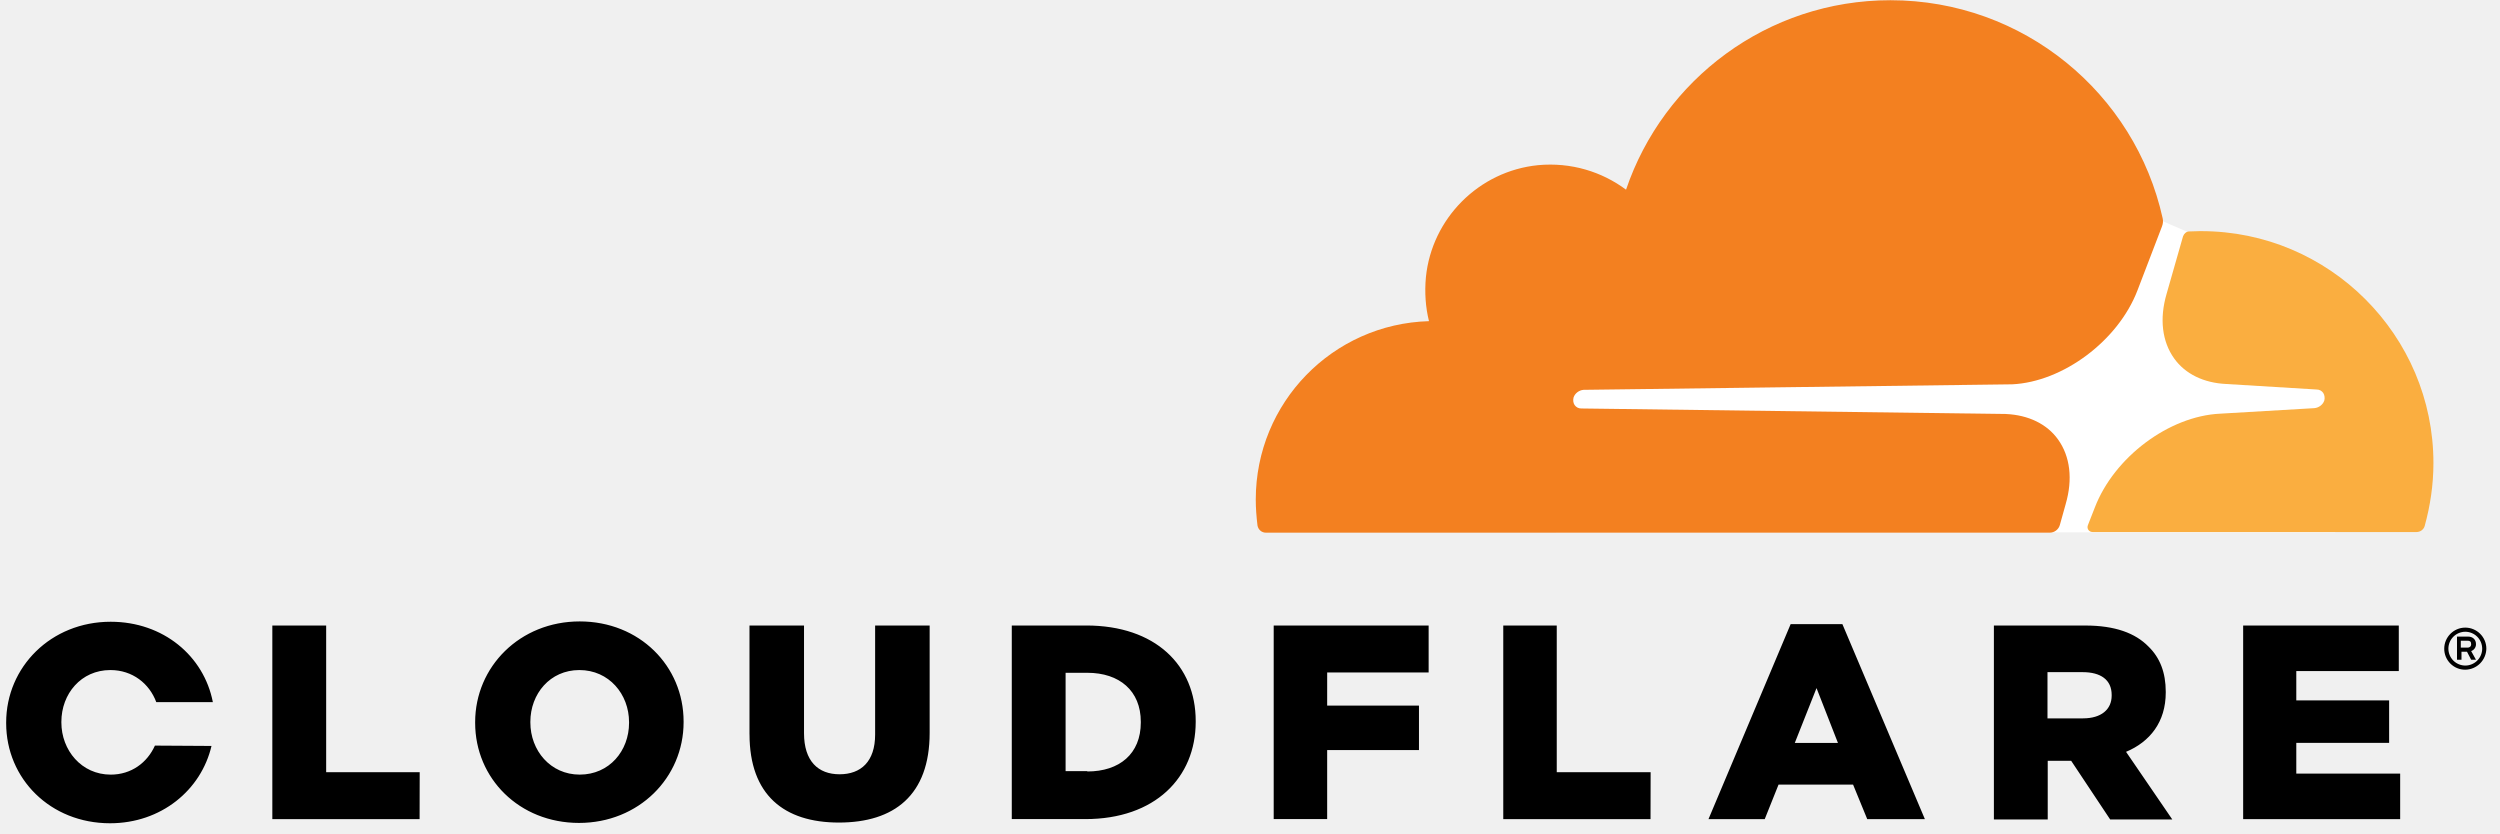
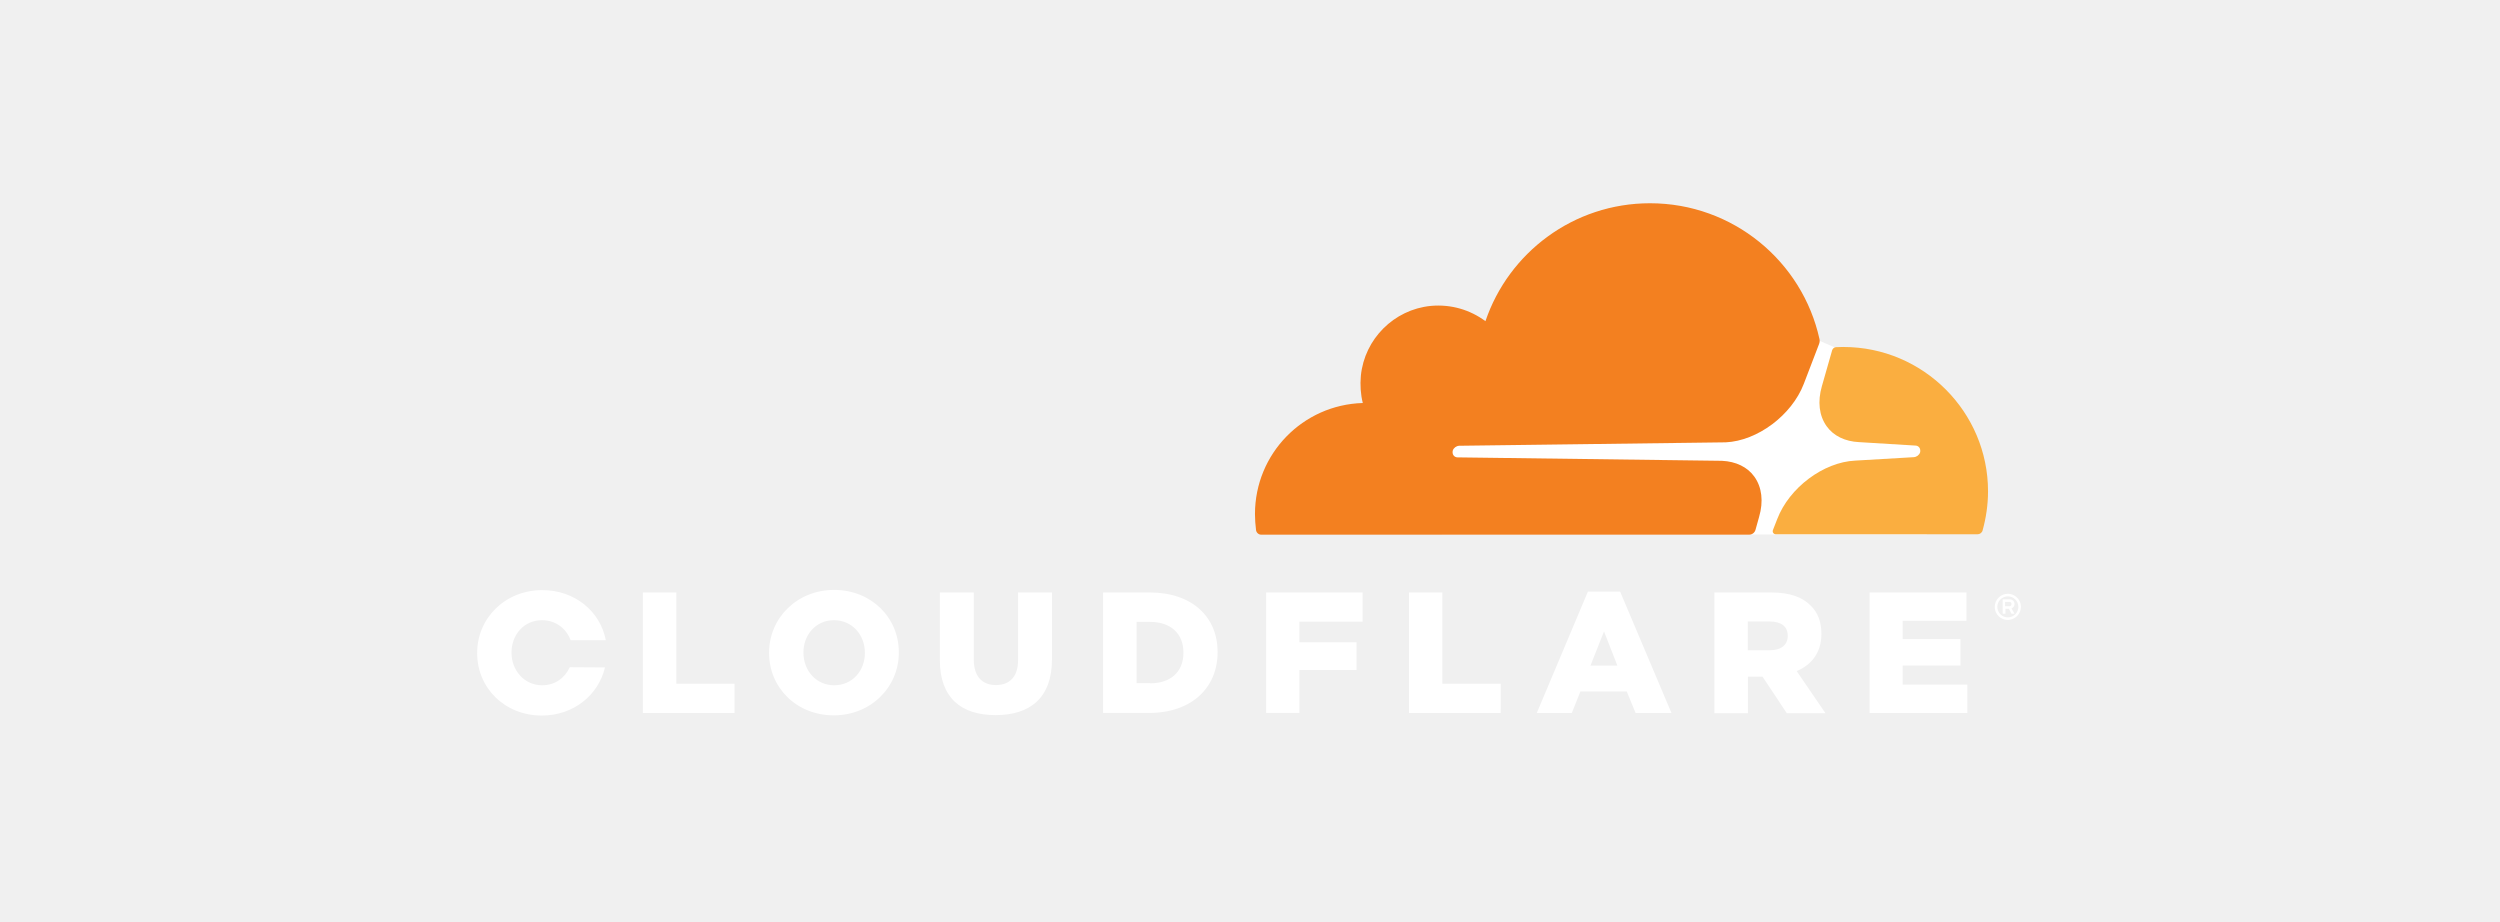
- <svg xmlns="http://www.w3.org/2000/svg" width="180" height="60" viewBox="0 0 180 60" fill="none">
-   <g clip-path="url(#clip0_445_2620)">
-     <path d="M177.501 48.219C177.302 48.22 177.104 48.182 176.92 48.106C176.735 48.031 176.568 47.919 176.427 47.778C176.286 47.637 176.174 47.469 176.098 47.285C176.022 47.1 175.984 46.903 175.985 46.703C175.985 45.884 176.656 45.188 177.501 45.188C178.321 45.188 179.017 45.859 179.017 46.703C179.01 47.103 178.848 47.485 178.566 47.768C178.283 48.051 177.901 48.213 177.501 48.219ZM177.501 45.486C177.179 45.487 176.869 45.616 176.641 45.844C176.413 46.072 176.285 46.381 176.284 46.703C176.285 47.026 176.413 47.335 176.641 47.563C176.869 47.791 177.179 47.92 177.501 47.921C177.824 47.92 178.133 47.791 178.361 47.563C178.589 47.335 178.717 47.026 178.718 46.703C178.717 46.381 178.589 46.072 178.361 45.844C178.133 45.616 177.824 45.487 177.501 45.486ZM178.271 47.499H177.922L177.625 46.927H177.227V47.499H176.904V45.834H177.699C178.048 45.834 178.271 46.057 178.271 46.38C178.273 46.489 178.24 46.596 178.178 46.685C178.115 46.775 178.026 46.842 177.923 46.877L178.272 47.505L178.271 47.499ZM177.675 46.629C177.799 46.629 177.923 46.554 177.923 46.38C177.923 46.182 177.824 46.132 177.675 46.132H177.178V46.629H177.675ZM30.211 58.977H19.608V45.038H23.484V55.598H30.218L30.211 58.977ZM34.211 52.045V51.996C34.211 47.996 37.441 44.742 41.74 44.742C46.039 44.742 49.219 47.947 49.219 51.948V51.996C49.219 55.997 45.989 59.251 41.69 59.251C37.391 59.251 34.211 56.046 34.211 52.045ZM45.292 52.045V51.996C45.292 49.984 43.851 48.244 41.714 48.244C39.602 48.244 38.186 49.958 38.186 51.971V52.02C38.186 54.032 39.627 55.772 41.739 55.772C43.876 55.772 45.292 54.058 45.292 52.045ZM53.963 52.865V45.038H57.889V52.79C57.889 54.803 58.907 55.748 60.449 55.748C61.99 55.748 63.009 54.828 63.009 52.891V45.038H66.935V52.765C66.935 57.262 64.375 59.224 60.4 59.224C56.449 59.224 53.965 57.236 53.965 52.863M72.847 45.036H78.214C83.183 45.036 86.091 47.894 86.091 51.919V51.968C86.091 55.993 83.159 58.975 78.14 58.975H72.848V45.038L72.847 45.036ZM78.288 55.546C80.599 55.546 82.138 54.279 82.138 52.018V51.969C82.138 49.733 80.598 48.441 78.288 48.441H76.723V55.523H78.288V55.546ZM95.556 50.801H102.166V54.006H95.556V58.975H91.706V45.038H102.862V48.417H95.557L95.556 50.801ZM118.838 58.976H108.235V45.038H112.086V55.598H118.845L118.838 58.976ZM128.926 44.939H132.653L138.591 58.977H134.441L133.422 56.492H128.055L127.061 58.977H123.011L128.926 44.939ZM132.33 53.486L130.79 49.542L129.224 53.493H132.33V53.486ZM143.56 45.038H150.145C152.282 45.038 153.748 45.585 154.692 46.554C155.512 47.349 155.934 48.417 155.934 49.809V49.858C155.934 51.994 154.79 53.411 153.076 54.132L156.406 59.002H151.933L149.125 54.778H147.436V59.002H143.56L143.56 45.038ZM149.978 51.722C151.295 51.722 152.04 51.076 152.04 50.083V50.034C152.04 48.941 151.245 48.395 149.953 48.395H147.419V51.724H149.979L149.978 51.722ZM165.333 50.431H172.017V53.486H165.333V55.697H172.812V58.977H161.507V45.038H172.713V48.318H165.333V50.431ZM11.153 53.686C10.606 54.903 9.464 55.773 7.972 55.773C5.86 55.773 4.419 54.008 4.419 52.02V51.971C4.419 49.959 5.835 48.244 7.947 48.244C9.538 48.244 10.755 49.214 11.252 50.555H15.326C14.681 47.226 11.748 44.766 7.972 44.766C3.674 44.764 0.444 48.02 0.444 52.02V52.069C0.444 56.069 3.625 59.275 7.923 59.275C11.601 59.275 14.483 56.889 15.228 53.708L11.153 53.683V53.686Z" fill="black" />
-     <path d="M112.031 38.33H168.135V22.801L157.477 16.689L155.638 15.893L112.032 16.191L112.031 38.33Z" fill="white" />
-     <path d="M148.729 36.292C149.251 34.503 149.052 32.863 148.183 31.647C147.387 30.529 146.046 29.882 144.43 29.808L113.844 29.41C113.751 29.411 113.659 29.389 113.576 29.346C113.494 29.302 113.424 29.239 113.371 29.162C113.272 29.013 113.247 28.813 113.297 28.615C113.396 28.317 113.694 28.093 114.017 28.068L144.877 27.671C148.529 27.496 152.505 24.54 153.896 20.912L155.661 16.308C155.736 16.109 155.76 15.91 155.71 15.711C153.724 6.725 145.698 0.016 136.107 0.016C127.262 0.016 119.758 5.731 117.075 13.657C115.336 12.365 113.124 11.669 110.739 11.892C106.491 12.315 103.087 15.718 102.664 19.967C102.565 21.06 102.639 22.13 102.887 23.123C95.955 23.322 90.415 28.986 90.415 35.968C90.415 36.596 90.464 37.21 90.539 37.831C90.588 38.129 90.837 38.352 91.136 38.352H147.587C147.91 38.352 148.215 38.129 148.307 37.806L148.73 36.29L148.729 36.292Z" fill="#F38020" />
-     <path d="M158.469 16.639L157.625 16.664C157.426 16.664 157.253 16.813 157.179 17.013L155.993 21.163C155.471 22.953 155.67 24.593 156.54 25.809C157.335 26.927 158.676 27.574 160.292 27.648L166.802 28.045C166.895 28.045 166.987 28.067 167.069 28.11C167.152 28.154 167.222 28.217 167.274 28.294C167.373 28.443 167.398 28.666 167.349 28.841C167.25 29.138 166.951 29.362 166.628 29.387L159.845 29.785C156.168 29.959 152.218 32.916 150.826 36.544L150.329 37.812C150.23 38.06 150.404 38.308 150.678 38.308H173.983C174.257 38.308 174.505 38.134 174.58 37.862C174.977 36.421 175.207 34.904 175.207 33.34C175.207 24.146 167.704 16.642 158.486 16.642" fill="#FAAE40" />
+ <svg xmlns="http://www.w3.org/2000/svg" width="613" height="226" viewBox="0 0 613 226" fill="none">
+   <g clip-path="url(#clip0_3047_884)">
+     <path d="M492.324 152.018C491.901 152.02 491.482 151.939 491.091 151.778C490.7 151.618 490.345 151.381 490.046 151.082C489.747 150.783 489.511 150.428 489.35 150.037C489.189 149.646 489.108 149.227 489.111 148.804C489.111 147.067 490.533 145.591 492.324 145.591C494.061 145.591 495.537 147.014 495.537 148.804C495.523 149.652 495.18 150.461 494.58 151.061C493.981 151.66 493.172 152.004 492.324 152.018ZM492.324 146.224C491.64 146.226 490.985 146.499 490.501 146.982C490.018 147.466 489.745 148.121 489.743 148.804C489.745 149.488 490.018 150.143 490.501 150.627C490.985 151.11 491.64 151.383 492.324 151.385C493.007 151.383 493.663 151.11 494.146 150.627C494.63 150.143 494.902 149.488 494.904 148.804C494.902 148.121 494.63 147.466 494.146 146.982C493.663 146.499 493.007 146.226 492.324 146.224ZM493.956 150.49H493.217L492.585 149.278H491.743V150.49H491.058V146.961H492.744C493.483 146.961 493.956 147.434 493.956 148.12C493.96 148.351 493.891 148.577 493.758 148.766C493.626 148.955 493.437 149.097 493.218 149.173L493.958 150.503L493.956 150.49ZM492.692 148.646C492.955 148.646 493.218 148.488 493.218 148.12C493.218 147.698 493.008 147.593 492.692 147.593H491.639V148.646H492.692ZM180.099 174.823H157.623V145.275H165.84V167.659H180.114L180.099 174.823ZM188.579 160.128V160.025C188.579 151.544 195.425 144.646 204.538 144.646C213.651 144.646 220.392 151.441 220.392 159.921V160.025C220.392 168.505 213.546 175.403 204.433 175.403C195.32 175.403 188.579 168.608 188.579 160.128ZM212.069 160.128V160.025C212.069 155.759 209.014 152.069 204.483 152.069C200.006 152.069 197.004 155.704 197.004 159.97V160.073C197.004 164.339 200.059 168.029 204.537 168.029C209.066 168.029 212.069 164.394 212.069 160.128ZM230.449 161.865V145.275H238.771V161.707C238.771 165.973 240.929 167.977 244.197 167.977C247.465 167.977 249.624 166.028 249.624 161.92V145.275H257.946V161.654C257.946 171.187 252.519 175.346 244.094 175.346C235.719 175.346 230.452 171.132 230.452 161.861M270.479 145.27H281.856C292.39 145.27 298.553 151.327 298.553 159.86V159.964C298.553 168.496 292.338 174.817 281.699 174.817H270.48V145.275L270.479 145.27ZM282.013 167.549C286.911 167.549 290.175 164.863 290.175 160.07V159.967C290.175 155.226 286.91 152.488 282.013 152.488H278.694V167.499H282.013V167.549ZM318.618 157.49H332.628V164.285H318.618V174.819H310.456V145.275H334.104V152.438H318.62L318.618 157.49ZM367.97 174.82H345.494V145.275H353.657V167.659H367.985L367.97 174.82ZM389.354 145.063H397.255L409.843 174.821H401.045L398.886 169.555H387.509L385.402 174.821H376.817L389.354 145.063ZM396.57 163.181L393.305 154.823L389.987 163.198H396.57V163.181ZM420.377 145.275H434.335C438.864 145.275 441.972 146.434 443.973 148.488C445.71 150.174 446.605 152.436 446.605 155.387V155.491C446.605 160.02 444.18 163.023 440.548 164.551L447.606 174.875H438.125L432.173 165.921H428.592V174.875H420.375L420.377 145.275ZM433.98 159.443C436.772 159.443 438.351 158.074 438.351 155.969V155.865C438.351 153.548 436.666 152.39 433.927 152.39H428.555V159.448H433.982L433.98 159.443ZM466.53 156.705H480.699V163.181H466.53V167.869H482.384V174.821H458.42V145.275H482.174V152.228H466.53V156.705ZM139.7 163.606C138.541 166.186 136.119 168.03 132.958 168.03C128.48 168.03 125.425 164.289 125.425 160.075V159.971C125.425 155.705 128.427 152.071 132.904 152.071C136.276 152.071 138.856 154.126 139.909 156.97H148.547C147.178 149.912 140.962 144.697 132.958 144.697C123.846 144.694 117 151.596 117 160.075V160.178C117 168.658 123.743 175.453 132.854 175.453C140.65 175.453 146.76 170.396 148.339 163.653L139.7 163.6V163.606Z" fill="white" />
+     <path d="M353.539 131.055H472.468V98.135L449.874 85.179L445.976 83.494L353.541 84.125L353.539 131.055Z" fill="white" />
+     <path d="M431.333 126.735C432.439 122.943 432.018 119.466 430.174 116.888C428.488 114.517 425.645 113.147 422.219 112.99L357.382 112.147C357.185 112.149 356.991 112.101 356.816 112.009C356.641 111.918 356.492 111.784 356.381 111.621C356.171 111.304 356.118 110.881 356.223 110.461C356.433 109.83 357.066 109.355 357.751 109.302L423.167 108.459C430.909 108.09 439.336 101.823 442.286 94.131L446.027 84.372C446.185 83.95 446.237 83.529 446.13 83.108C441.92 64.058 424.907 49.838 404.577 49.838C385.827 49.838 369.92 61.952 364.232 78.753C360.545 76.014 355.857 74.539 350.801 75.012C341.796 75.908 334.58 83.122 333.684 92.129C333.474 94.446 333.631 96.713 334.157 98.818C319.462 99.24 307.719 111.248 307.719 126.048C307.719 127.379 307.822 128.68 307.982 129.996C308.085 130.627 308.613 131.102 309.246 131.102H428.911C429.596 131.102 430.242 130.629 430.439 129.943L431.335 126.73L431.333 126.735Z" fill="#F38020" />
+     <path d="M451.982 85.074L450.193 85.127C449.771 85.127 449.403 85.444 449.247 85.867L446.733 94.665C445.627 98.457 446.048 101.934 447.892 104.513C449.578 106.883 452.421 108.254 455.847 108.41L469.646 109.253C469.843 109.252 470.038 109.299 470.213 109.391C470.387 109.483 470.537 109.616 470.647 109.78C470.857 110.096 470.91 110.569 470.805 110.939C470.595 111.57 469.963 112.045 469.278 112.098L454.899 112.941C447.104 113.311 438.73 119.577 435.78 127.269L434.728 129.956C434.518 130.482 434.886 131.009 435.467 131.009H484.869C485.449 131.009 485.975 130.639 486.133 130.062C486.976 127.007 487.464 123.793 487.464 120.476C487.464 100.987 471.558 85.082 452.018 85.082" fill="#FAAE40" />
  </g>
  <defs>
-     <clipPath id="clip0_445_2620">
-       <rect width="178.573" height="59.292" fill="white" transform="translate(0.444336)" />
+     <clipPath id="clip0_3047_884">
+       <rect width="378.537" height="125.686" fill="white" transform="translate(117 49.8027)" />
    </clipPath>
  </defs>
</svg>
